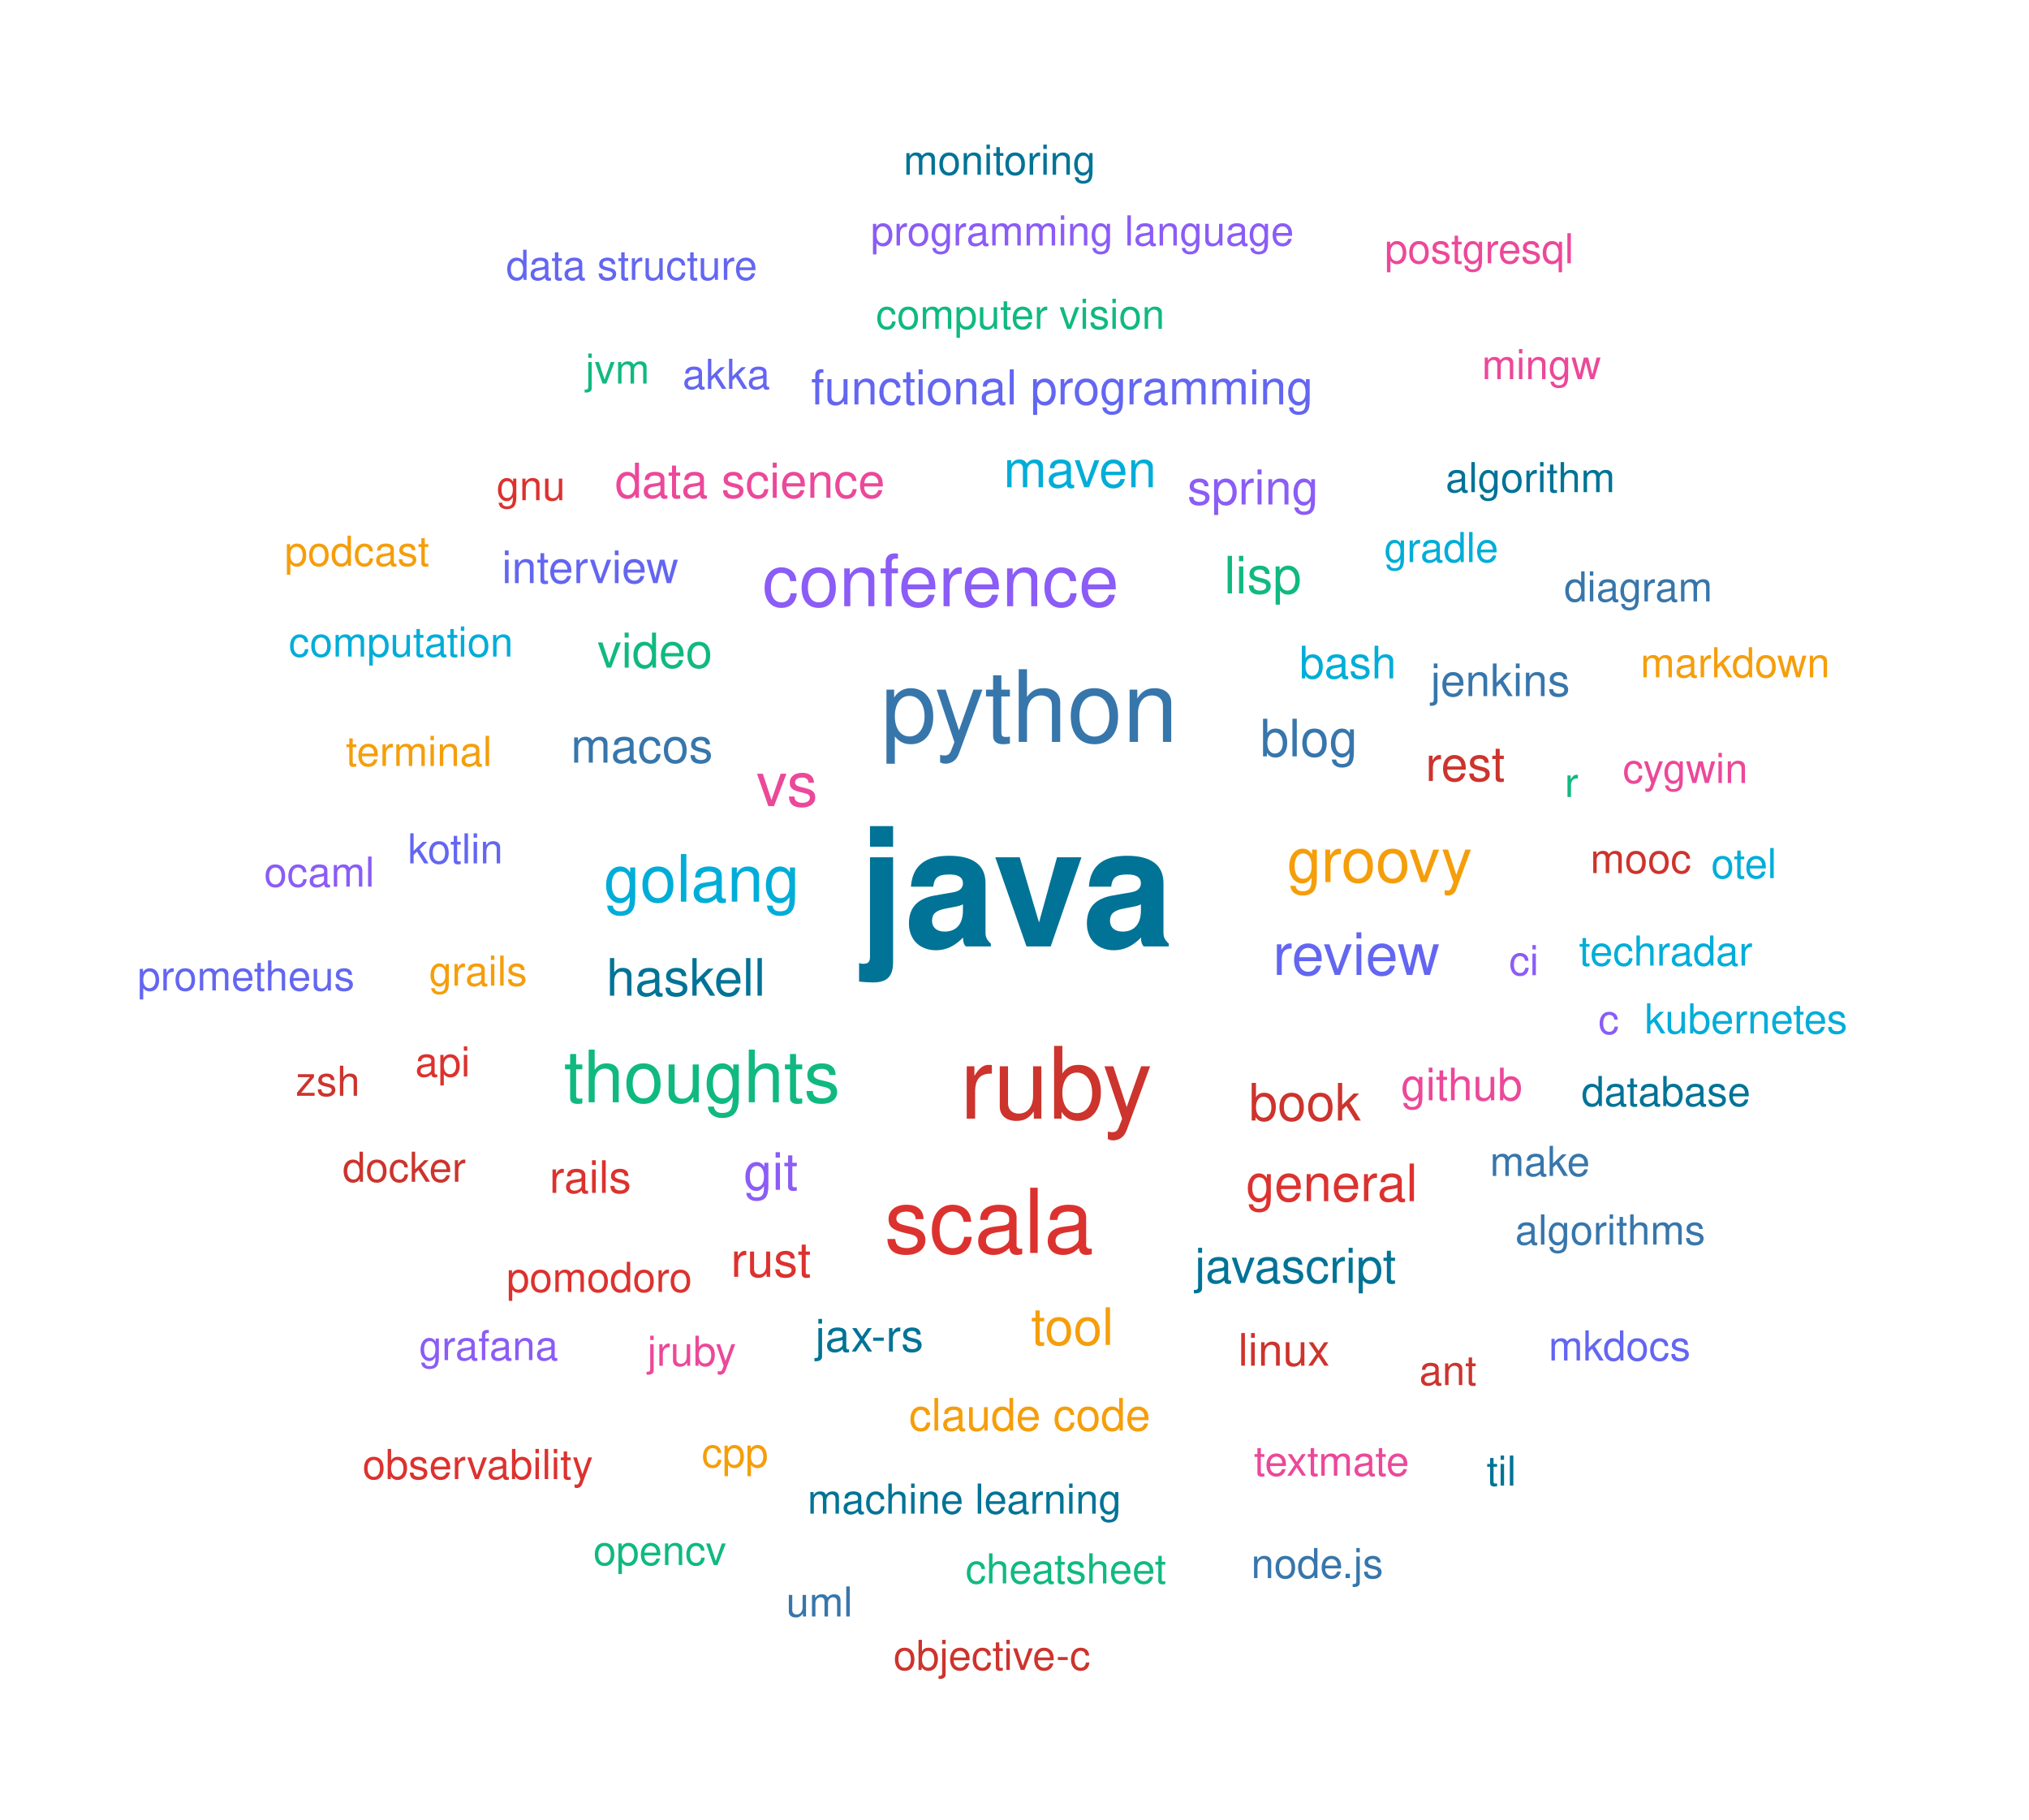
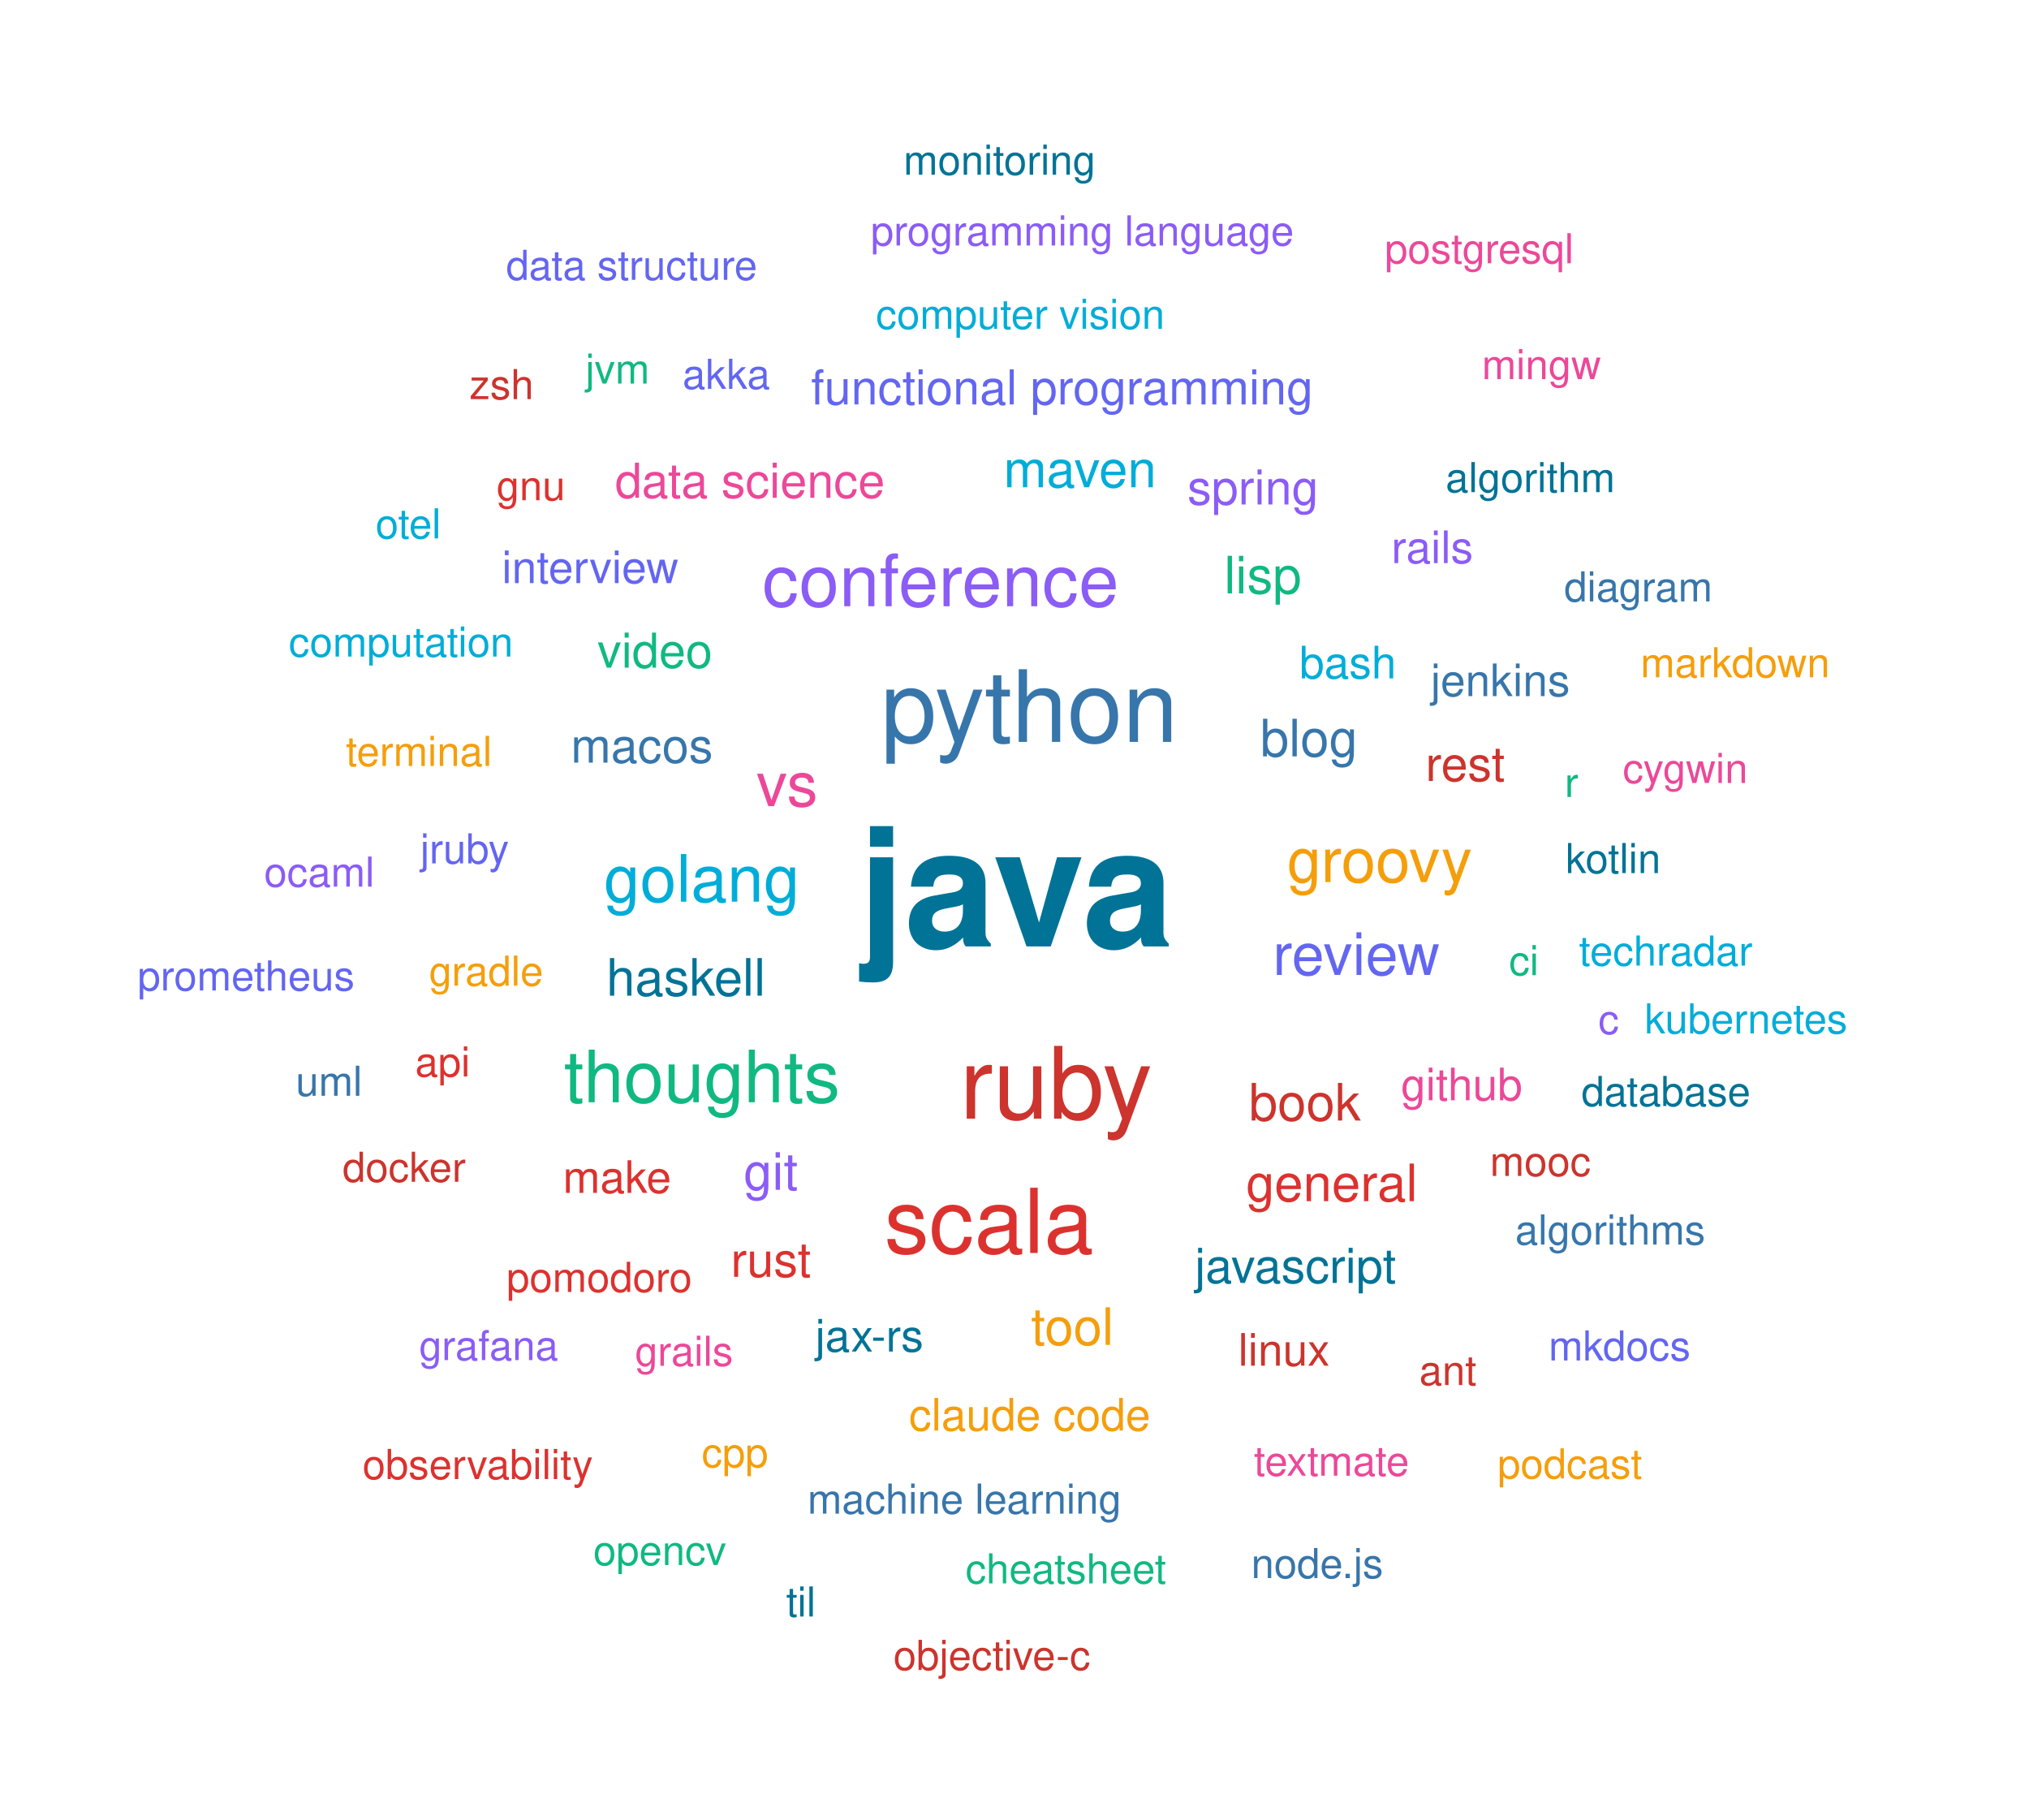
<svg xmlns="http://www.w3.org/2000/svg" width="590" height="529" viewBox="0 0 590 529">
  <style>
    text { font-family: -apple-system, BlinkMacSystemFont, "Segoe UI", Helvetica, Arial, sans-serif; cursor: pointer; }
    text:hover { opacity: 0.7; text-decoration: underline; fill: #0969da; }
  </style>
  <a href="./#java" target="_parent">
    <text x="249.617" y="275.149" font-size="48" font-weight="bold" fill="#007396">java</text>
  </a>
  <a href="./#python" target="_parent">
    <text x="256.207" y="215.695" font-size="29" fill="#3776AB">python</text>
  </a>
  <a href="./#ruby" target="_parent">
    <text x="279.11" y="325.204" font-size="29" fill="#CC342D">ruby</text>
  </a>
  <a href="./#scala" target="_parent">
    <text x="257.157" y="364.254" font-size="26" fill="#DC322F">scala</text>
  </a>
  <a href="./#conference" target="_parent">
    <text x="221.674" y="176.249" font-size="21" fill="#8B5CF6">conference</text>
  </a>
  <a href="./#thoughts" target="_parent">
    <text x="164" y="320.454" font-size="21" fill="#10B981">thoughts</text>
  </a>
  <a href="./#golang" target="_parent">
    <text x="175.577" y="262.134" font-size="19" fill="#00ADD8">golang</text>
  </a>
  <a href="./#groovy" target="_parent">
    <text x="374.267" y="256.438" font-size="18" fill="#F59E0B">groovy</text>
  </a>
  <a href="./#vs" target="_parent">
    <text x="219.943" y="234.373" font-size="18" fill="#EC4899">vs</text>
  </a>
  <a href="./#review" target="_parent">
    <text x="370.126" y="283.431" font-size="17" fill="#6366F1">review</text>
  </a>
  <a href="./#haskell" target="_parent">
    <text x="176.314" y="289.462" font-size="15" fill="#007396">haskell</text>
  </a>
  <a href="./#blog" target="_parent">
    <text x="366.461" y="219.89" font-size="15" fill="#3776AB">blog</text>
  </a>
  <a href="./#book" target="_parent">
    <text x="363.158" y="325.761" font-size="15" fill="#CC342D">book</text>
  </a>
  <a href="./#general" target="_parent">
    <text x="362.313" y="349.205" font-size="15" fill="#DC322F">general</text>
  </a>
  <a href="./#git" target="_parent">
    <text x="216.21" y="345.904" font-size="15" fill="#8B5CF6">git</text>
  </a>
  <a href="./#lisp" target="_parent">
    <text x="355.961" y="172.526" font-size="15" fill="#10B981">lisp</text>
  </a>
  <a href="./#maven" target="_parent">
    <text x="291.836" y="141.658" font-size="15" fill="#00ADD8">maven</text>
  </a>
  <a href="./#tool" target="_parent">
    <text x="299.811" y="390.987" font-size="15" fill="#F59E0B">tool</text>
  </a>
  <a href="./#data-science" target="_parent">
    <text x="178.865" y="144.715" font-size="14" fill="#EC4899">data science</text>
  </a>
  <a href="./#functional-programming" target="_parent">
    <text x="235.827" y="117.576" font-size="14" fill="#6366F1">functional programming</text>
  </a>
  <a href="./#javascript" target="_parent">
    <text x="347.407" y="372.968" font-size="14" fill="#007396">javascript</text>
  </a>
  <a href="./#macos" target="_parent">
    <text x="165.978" y="221.719" font-size="14" fill="#3776AB">macos</text>
  </a>
  <a href="./#rest" target="_parent">
    <text x="414.521" y="227.042" font-size="14" fill="#CC342D">rest</text>
  </a>
  <a href="./#rust" target="_parent">
    <text x="212.502" y="371.195" font-size="14" fill="#DC322F">rust</text>
  </a>
  <a href="./#spring" target="_parent">
    <text x="345.285" y="146.666" font-size="14" fill="#8B5CF6">spring</text>
  </a>
  <a href="./#video" target="_parent">
    <text x="173.715" y="194.109" font-size="14" fill="#10B981">video</text>
  </a>
  <a href="./#bash" target="_parent">
    <text x="377.85" y="197.21" font-size="13" fill="#00ADD8">bash</text>
  </a>
  <a href="./#claude-code" target="_parent">
    <text x="264.315" y="415.899" font-size="13" fill="#F59E0B">claude code</text>
  </a>
  <a href="./#github" target="_parent">
    <text x="407.369" y="319.879" font-size="13" fill="#EC4899">github</text>
  </a>
  <a href="./#interview" target="_parent">
    <text x="145.946" y="169.521" font-size="13" fill="#6366F1">interview</text>
  </a>
  <a href="./#jax-rs" target="_parent">
    <text x="237.057" y="392.92" font-size="13" fill="#007396">jax-rs</text>
  </a>
  <a href="./#jenkins" target="_parent">
    <text x="416.002" y="202.371" font-size="13" fill="#3776AB">jenkins</text>
  </a>
  <a href="./#linux" target="_parent">
    <text x="360.037" y="397.035" font-size="13" fill="#CC342D">linux</text>
  </a>
+   <a href="./#make" target="_parent">
+     <text x="163.674" y="346.798" font-size="13" fill="#DC322F">make</text>
+   </a>
  <a href="./#rails" target="_parent">
-     <text x="159.774" y="346.798" font-size="13" fill="#DC322F">rails</text>
+     <text x="404.594" y="163.707" font-size="13" fill="#8B5CF6">rails</text>
  </a>
  <a href="./#ci" target="_parent">
-     <text x="438.81" y="283.509" font-size="12" fill="#8B5CF6">ci</text>
+     <text x="438.81" y="283.509" font-size="12" fill="#10B981">ci</text>
  </a>
  <a href="./#computer-vision" target="_parent">
-     <text x="254.713" y="95.599" font-size="12" fill="#10B981">computer vision</text>
+     <text x="254.713" y="95.599" font-size="12" fill="#00ADD8">computer vision</text>
  </a>
  <a href="./#gradle" target="_parent">
-     <text x="402.494" y="163.407" font-size="12" fill="#00ADD8">gradle</text>
+     <text x="124.751" y="286.552" font-size="12" fill="#F59E0B">gradle</text>
  </a>
  <a href="./#grails" target="_parent">
-     <text x="124.751" y="286.552" font-size="12" fill="#F59E0B">grails</text>
+     <text x="184.631" y="397.064" font-size="12" fill="#EC4899">grails</text>
  </a>
  <a href="./#jruby" target="_parent">
-     <text x="188.231" y="397.064" font-size="12" fill="#EC4899">jruby</text>
+     <text x="122.185" y="251.015" font-size="12" fill="#6366F1">jruby</text>
  </a>
  <a href="./#kotlin" target="_parent">
-     <text x="118.585" y="251.015" font-size="12" fill="#6366F1">kotlin</text>
+     <text x="455.242" y="253.831" font-size="12" fill="#007396">kotlin</text>
  </a>
  <a href="./#machine-learning" target="_parent">
-     <text x="234.808" y="440.043" font-size="12" fill="#007396">machine learning</text>
-   </a>
-   <a href="./#make" target="_parent">
-     <text x="433.24" y="341.874" font-size="12" fill="#3776AB">make</text>
+     <text x="234.808" y="440.043" font-size="12" fill="#3776AB">machine learning</text>
  </a>
  <a href="./#mooc" target="_parent">
-     <text x="462.442" y="253.831" font-size="12" fill="#CC342D">mooc</text>
+     <text x="433.24" y="341.874" font-size="12" fill="#CC342D">mooc</text>
  </a>
  <a href="./#pomodoro" target="_parent">
    <text x="147.301" y="375.579" font-size="12" fill="#DC322F">pomodoro</text>
  </a>
  <a href="./#programming-language" target="_parent">
    <text x="253.205" y="71.362" font-size="12" fill="#8B5CF6">programming language</text>
  </a>
  <a href="./#r" target="_parent">
    <text x="454.969" y="231.714" font-size="12" fill="#10B981">r</text>
  </a>
  <a href="./#techradar" target="_parent">
    <text x="459.163" y="280.709" font-size="12" fill="#00ADD8">techradar</text>
  </a>
  <a href="./#terminal" target="_parent">
    <text x="100.549" y="222.682" font-size="12" fill="#F59E0B">terminal</text>
  </a>
  <a href="./#textmate" target="_parent">
    <text x="364.622" y="429.015" font-size="12" fill="#EC4899">textmate</text>
  </a>
  <a href="./#akka" target="_parent">
    <text x="198.481" y="113.042" font-size="12" fill="#6366F1">akka</text>
  </a>
  <a href="./#algorithm" target="_parent">
    <text x="420.363" y="143.078" font-size="12" fill="#007396">algorithm</text>
  </a>
  <a href="./#algorithms" target="_parent">
    <text x="440.594" y="361.81" font-size="12" fill="#3776AB">algorithms</text>
  </a>
  <a href="./#ant" target="_parent">
    <text x="412.698" y="402.656" font-size="12" fill="#CC342D">ant</text>
  </a>
  <a href="./#api" target="_parent">
    <text x="120.731" y="312.951" font-size="12" fill="#DC322F">api</text>
  </a>
  <a href="./#c" target="_parent">
    <text x="464.767" y="300.598" font-size="12" fill="#8B5CF6">c</text>
  </a>
  <a href="./#cheatsheet" target="_parent">
    <text x="280.759" y="460.328" font-size="12" fill="#10B981">cheatsheet</text>
  </a>
  <a href="./#computation" target="_parent">
    <text x="83.965" y="190.879" font-size="12" fill="#00ADD8">computation</text>
  </a>
  <a href="./#cpp" target="_parent">
    <text x="204.038" y="426.549" font-size="12" fill="#F59E0B">cpp</text>
  </a>
  <a href="./#cygwin" target="_parent">
    <text x="471.876" y="227.625" font-size="12" fill="#EC4899">cygwin</text>
  </a>
  <a href="./#data-structure" target="_parent">
    <text x="147.178" y="81.36" font-size="12" fill="#6366F1">data structure</text>
  </a>
  <a href="./#database" target="_parent">
    <text x="459.861" y="321.537" font-size="12" fill="#007396">database</text>
  </a>
  <a href="./#diagram" target="_parent">
    <text x="454.836" y="174.848" font-size="12" fill="#3776AB">diagram</text>
  </a>
  <a href="./#docker" target="_parent">
    <text x="99.605" y="343.572" font-size="12" fill="#CC342D">docker</text>
  </a>
  <a href="./#gnu" target="_parent">
    <text x="144.37" y="145.431" font-size="12" fill="#DC322F">gnu</text>
  </a>
  <a href="./#grafana" target="_parent">
    <text x="121.855" y="395.415" font-size="12" fill="#8B5CF6">grafana</text>
  </a>
  <a href="./#jvm" target="_parent">
    <text x="170.217" y="111.519" font-size="12" fill="#10B981">jvm</text>
  </a>
  <a href="./#kubernetes" target="_parent">
    <text x="478.233" y="300.436" font-size="12" fill="#00ADD8">kubernetes</text>
  </a>
  <a href="./#markdown" target="_parent">
    <text x="477.015" y="196.898" font-size="12" fill="#F59E0B">markdown</text>
  </a>
  <a href="./#mingw" target="_parent">
    <text x="430.896" y="110.235" font-size="12" fill="#EC4899">mingw</text>
  </a>
  <a href="./#mkdocs" target="_parent">
    <text x="450.3" y="395.515" font-size="12" fill="#6366F1">mkdocs</text>
  </a>
  <a href="./#monitoring" target="_parent">
    <text x="262.713" y="50.8" font-size="12" fill="#007396">monitoring</text>
  </a>
  <a href="./#node.js" target="_parent">
    <text x="363.81" y="458.778" font-size="12" fill="#3776AB">node.js</text>
  </a>
  <a href="./#objective-c" target="_parent">
    <text x="259.781" y="485.488" font-size="12" fill="#CC342D">objective-c</text>
  </a>
  <a href="./#observability" target="_parent">
    <text x="105.418" y="429.986" font-size="12" fill="#DC322F">observability</text>
  </a>
  <a href="./#ocaml" target="_parent">
    <text x="76.794" y="257.763" font-size="12" fill="#8B5CF6">ocaml</text>
  </a>
  <a href="./#opencv" target="_parent">
    <text x="172.517" y="455.002" font-size="12" fill="#10B981">opencv</text>
  </a>
  <a href="./#otel" target="_parent">
-     <text x="497.581" y="255.287" font-size="12" fill="#00ADD8">otel</text>
+     <text x="109.213" y="156.527" font-size="12" fill="#00ADD8">otel</text>
  </a>
  <a href="./#podcast" target="_parent">
-     <text x="82.774" y="164.484" font-size="12" fill="#F59E0B">podcast</text>
+     <text x="435.463" y="429.802" font-size="12" fill="#F59E0B">podcast</text>
  </a>
  <a href="./#postgresql" target="_parent">
    <text x="402.66" y="76.541" font-size="12" fill="#EC4899">postgresql</text>
  </a>
  <a href="./#prometheus" target="_parent">
    <text x="40.0" y="287.956" font-size="12" fill="#6366F1">prometheus</text>
  </a>
  <a href="./#til" target="_parent">
-     <text x="432.286" y="431.888" font-size="12" fill="#007396">til</text>
+     <text x="228.599" y="469.957" font-size="12" fill="#007396">til</text>
  </a>
  <a href="./#uml" target="_parent">
-     <text x="228.599" y="469.957" font-size="12" fill="#3776AB">uml</text>
+     <text x="85.991" y="318.571" font-size="12" fill="#3776AB">uml</text>
  </a>
  <a href="./#zsh" target="_parent">
-     <text x="85.991" y="318.571" font-size="12" fill="#CC342D">zsh</text>
+     <text x="136.514" y="116.037" font-size="12" fill="#CC342D">zsh</text>
  </a>
</svg>
